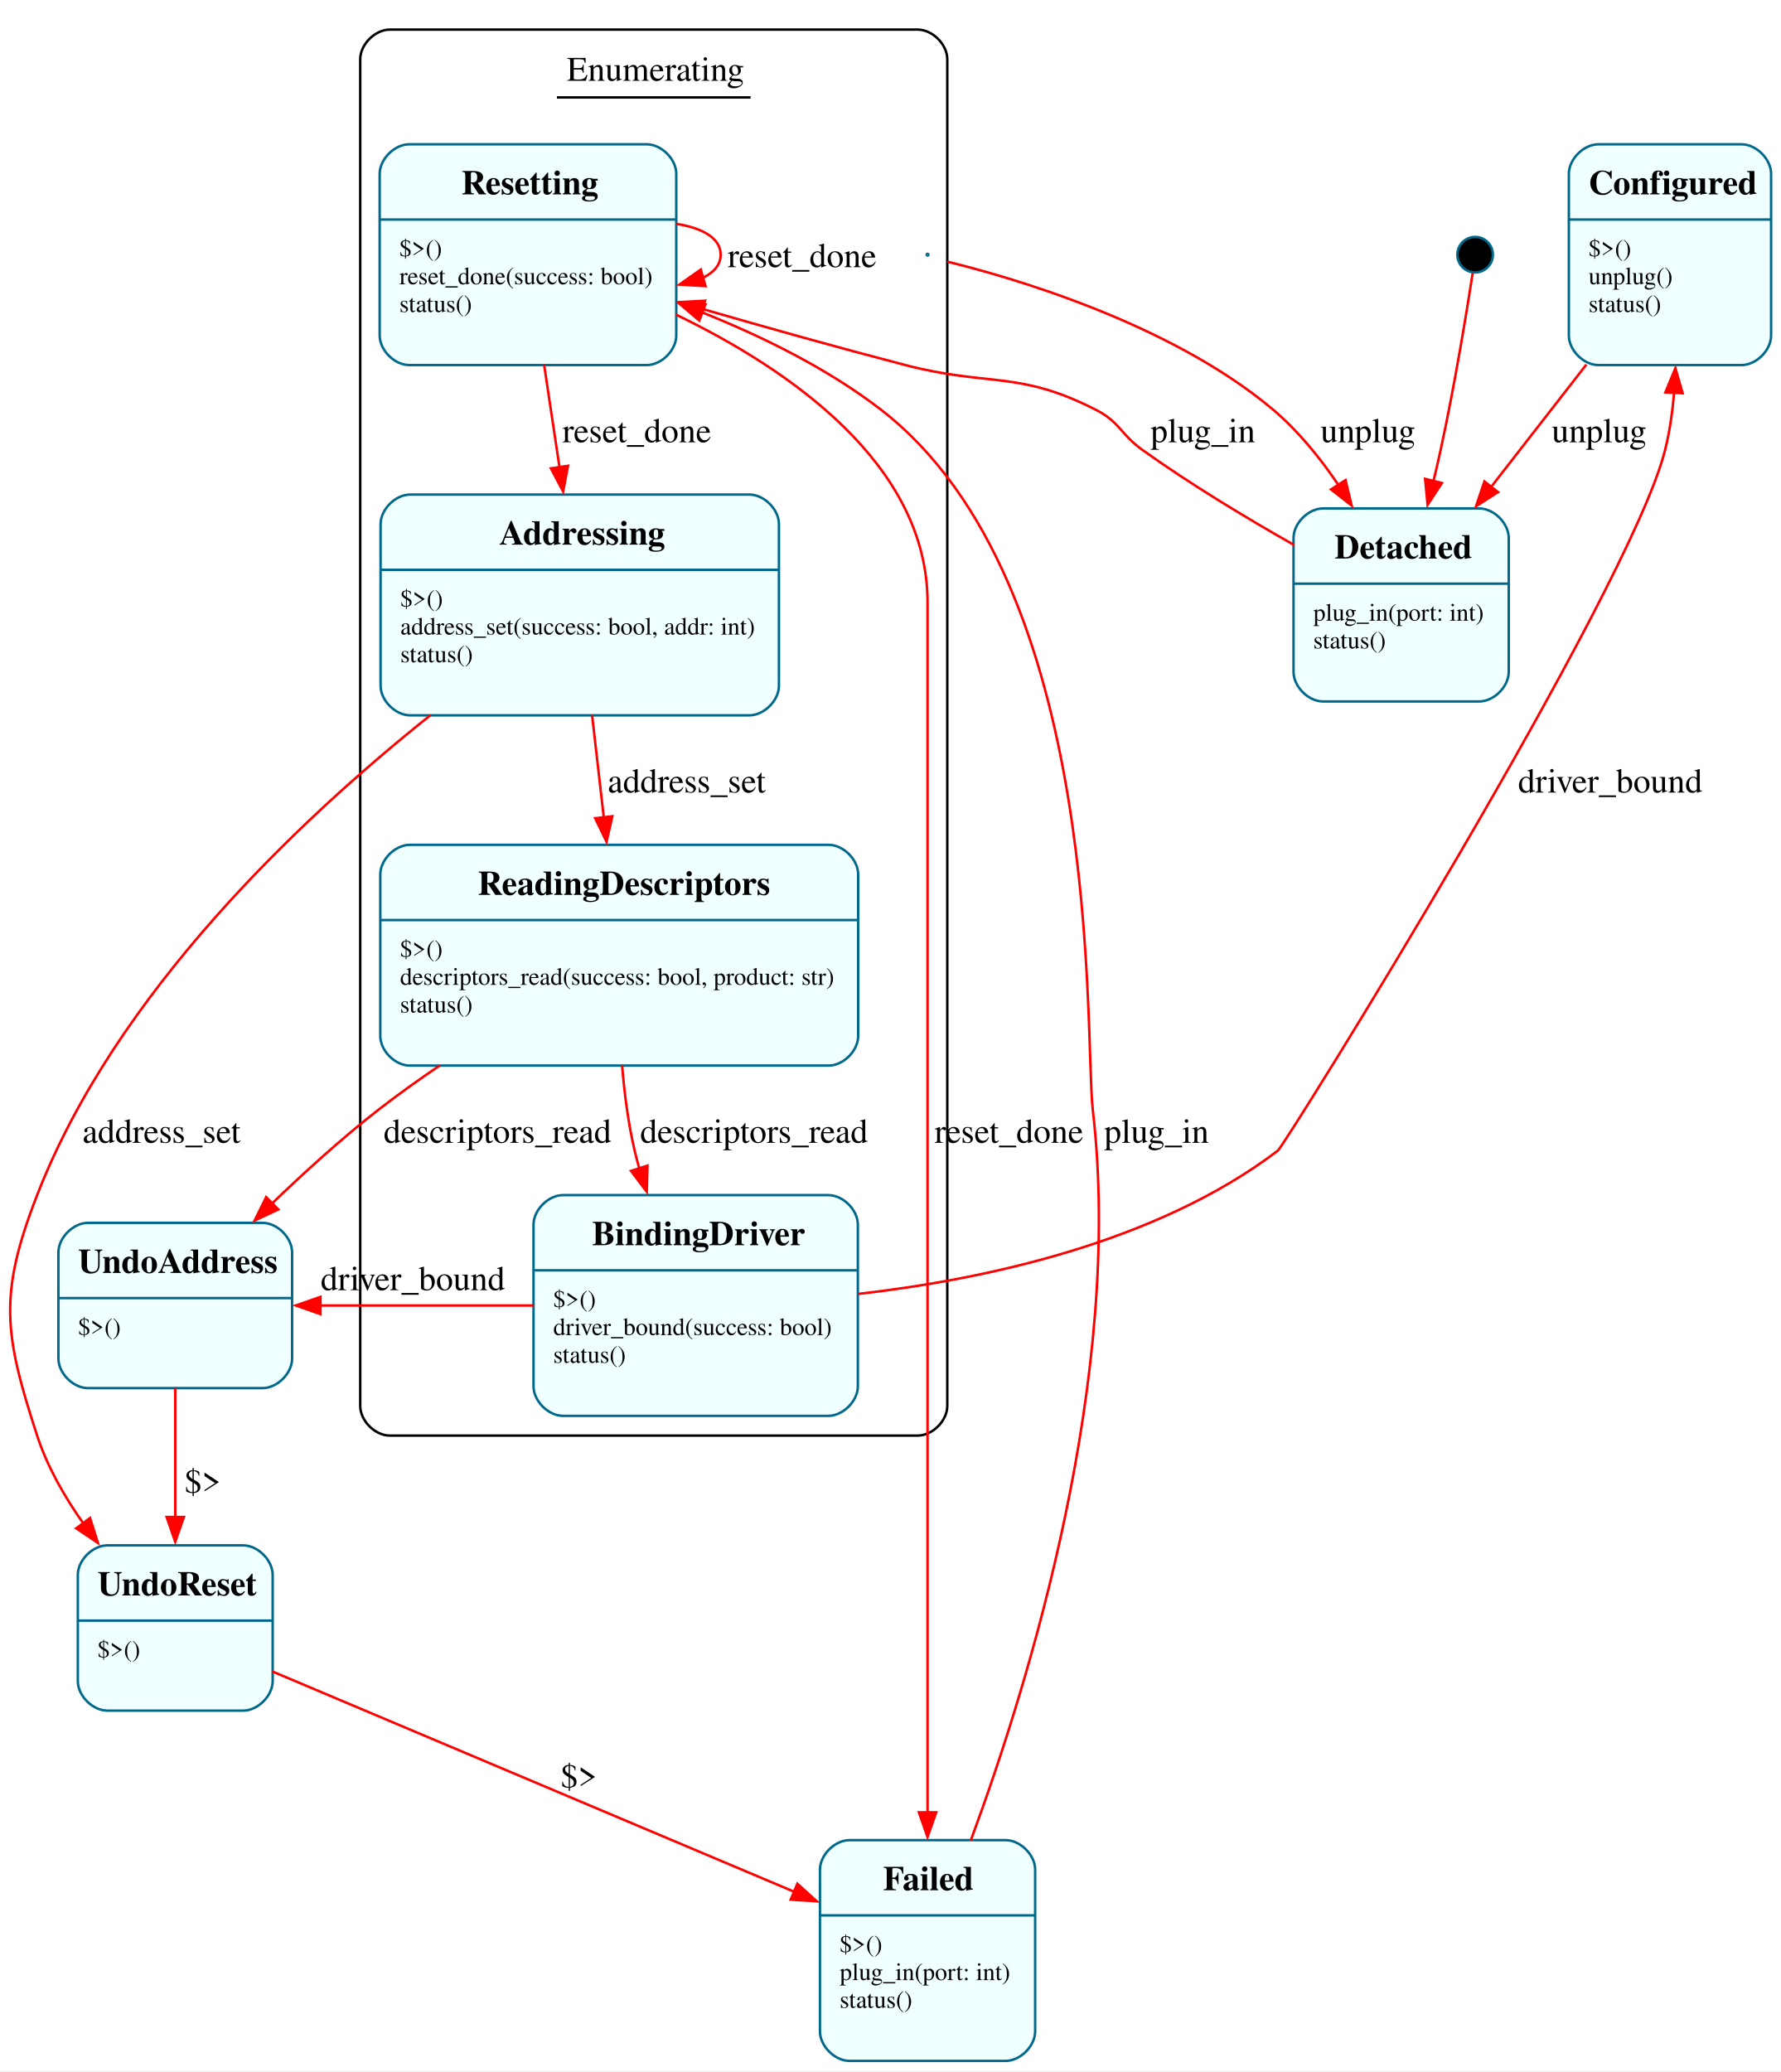
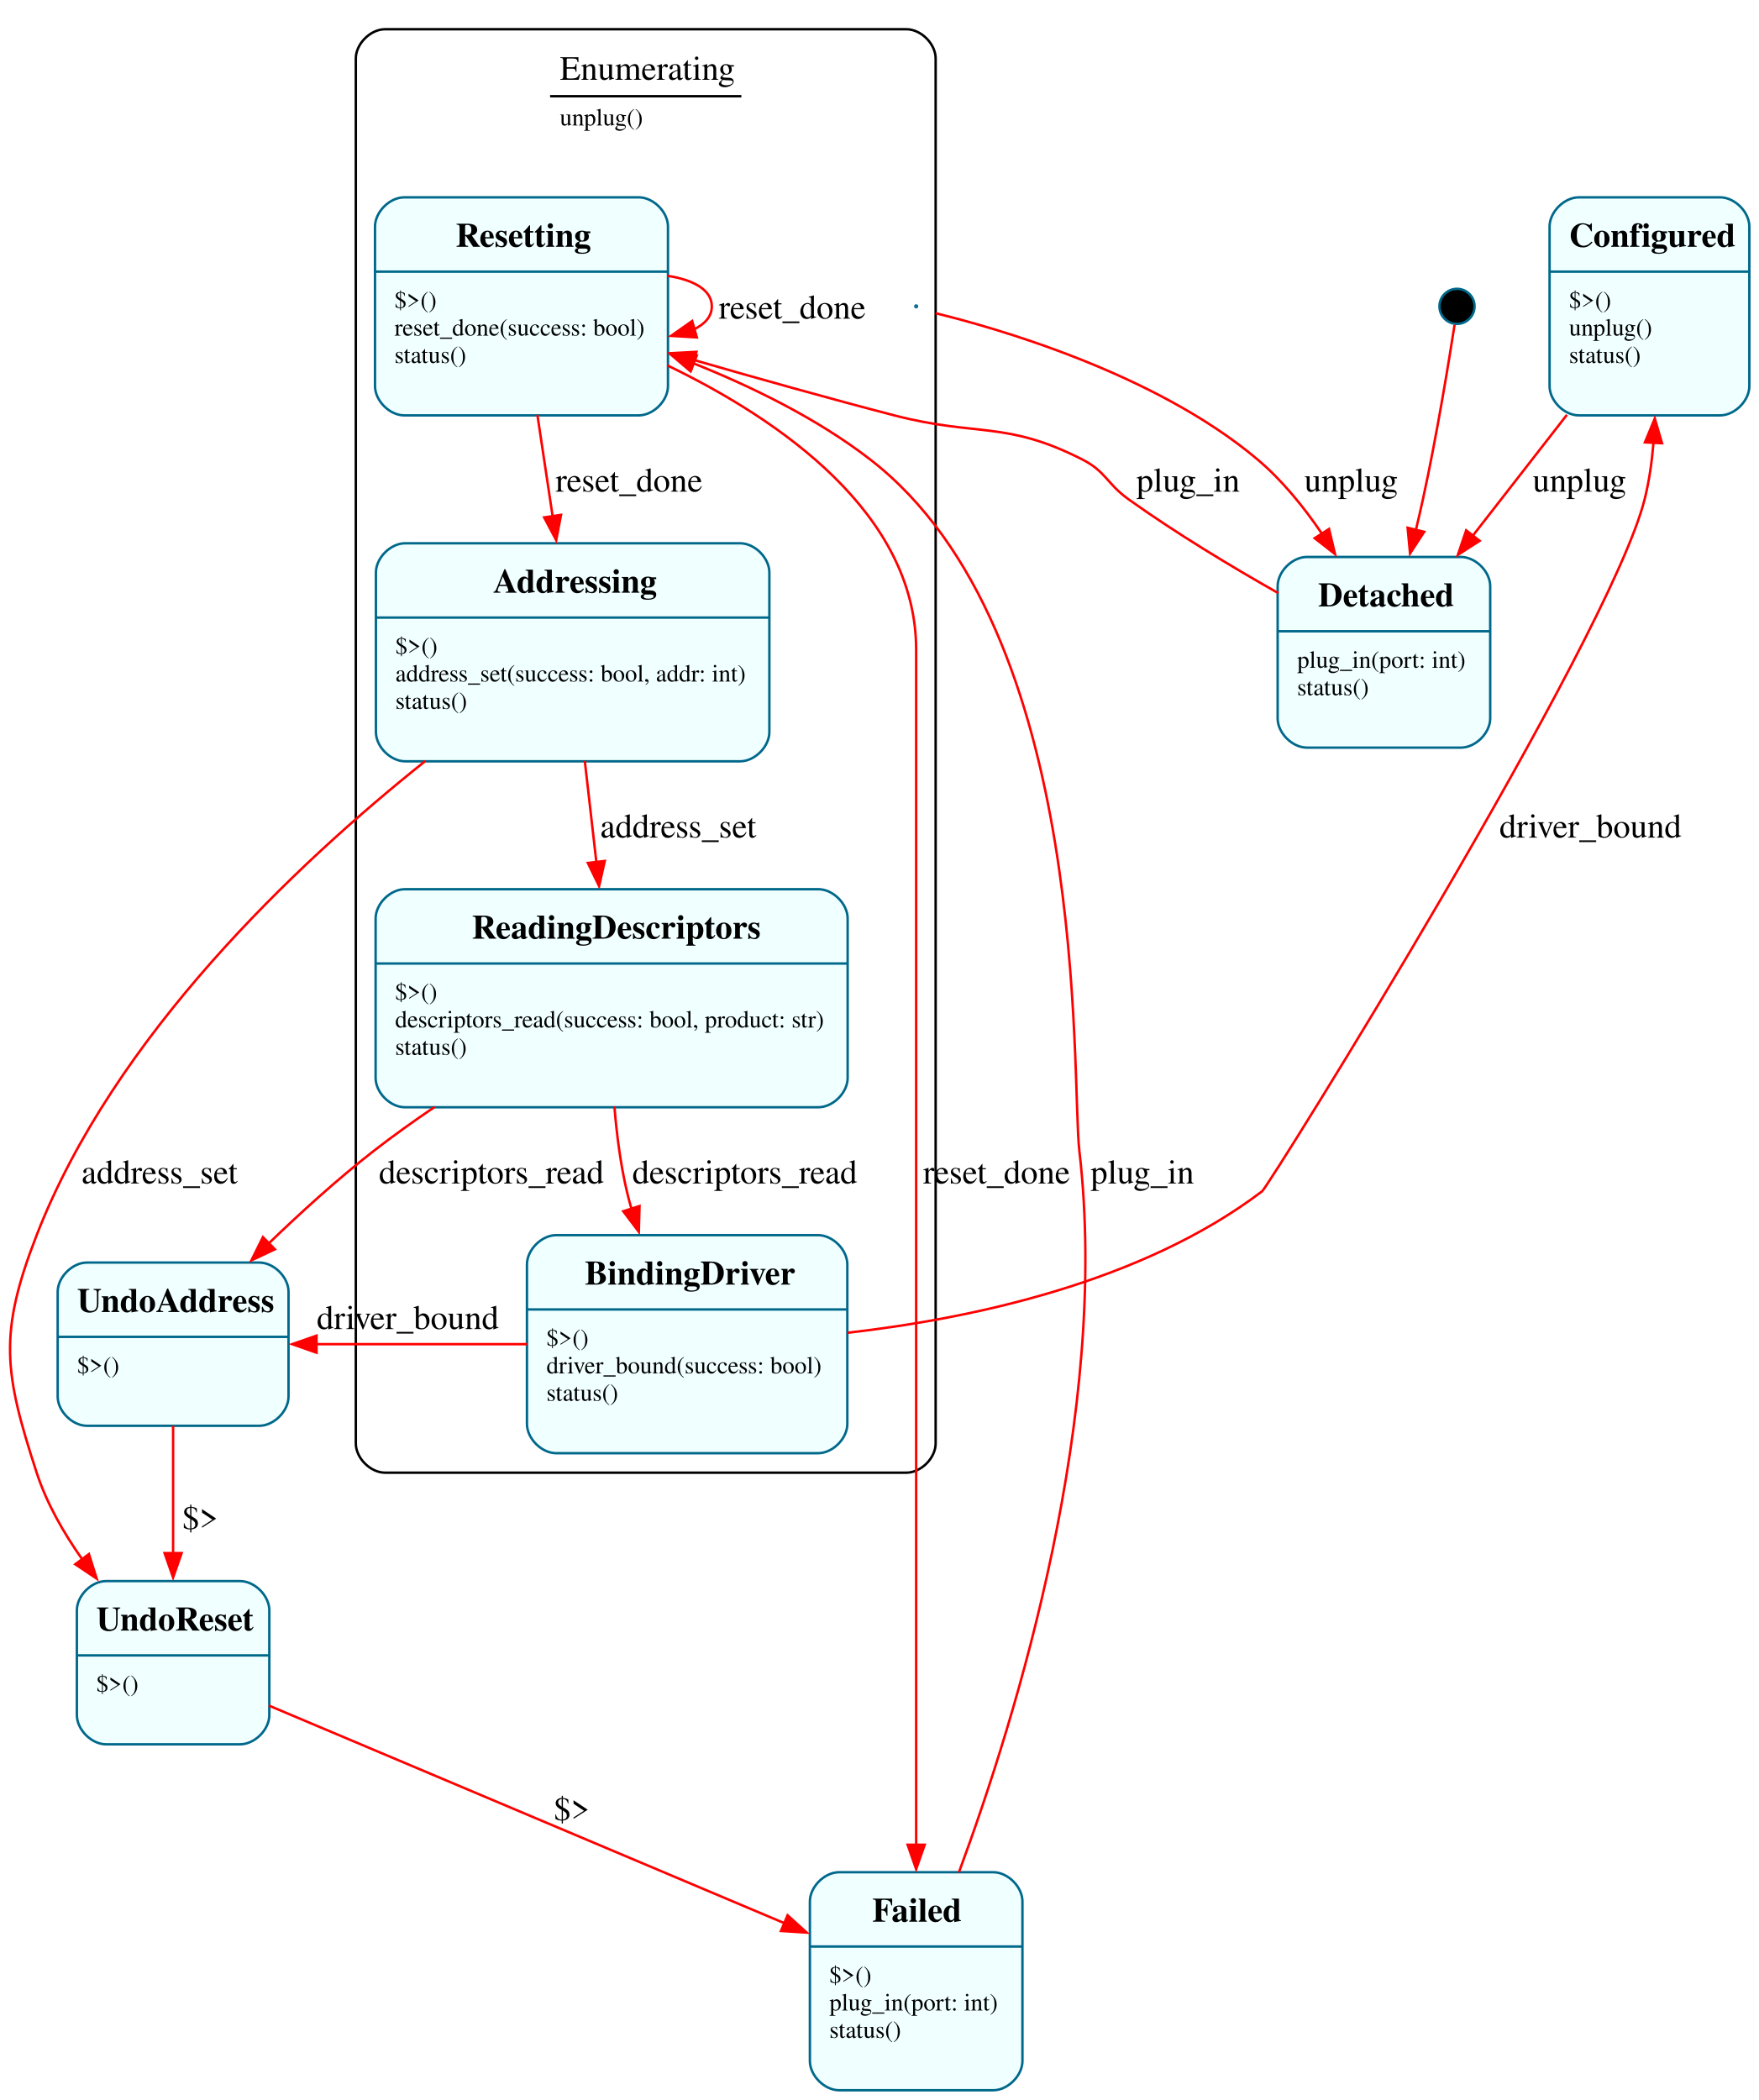
- <svg xmlns="http://www.w3.org/2000/svg" width="722pt" height="840pt" viewBox="0.00 0.00 722.00 840.00">
-   <g id="graph0" class="graph" transform="scale(1 1) rotate(0) translate(4 835.5)">
-     <polygon fill="white" stroke="none" points="-4,4 -4,-835.5 718.05,-835.5 718.05,4 -4,4" />
+ <svg xmlns="http://www.w3.org/2000/svg" width="722pt" height="862pt" viewBox="0.00 0.00 722.00 862.00">
+   <g id="graph0" class="graph" transform="scale(1 1) rotate(0) translate(4 858)">
+     <polygon fill="white" stroke="none" points="-4,4 -4,-858 718.05,-858 718.05,4 -4,4" />
    <g id="clust1" class="cluster">
-       <path fill="none" stroke="black" d="M154.05,-253.5C154.05,-253.5 368.05,-253.5 368.05,-253.5 374.05,-253.5 380.05,-259.5 380.05,-265.5 380.05,-265.5 380.05,-811.5 380.05,-811.5 380.05,-817.5 374.05,-823.5 368.05,-823.5 368.05,-823.5 154.05,-823.5 154.05,-823.5 148.05,-823.5 142.05,-817.5 142.05,-811.5 142.05,-811.5 142.05,-265.5 142.05,-265.5 142.05,-259.5 148.05,-253.5 154.05,-253.5" />
-       <text xml:space="preserve" text-anchor="start" x="225.8" y="-802.75" font-family="Times,serif" font-size="14.00">Enumerating</text>
-       <polygon fill="black" stroke="black" points="221.8,-796 221.8,-796 300.3,-796 300.3,-796 221.8,-796" />
+       <path fill="none" stroke="black" d="M154.05,-253.5C154.05,-253.5 368.05,-253.5 368.05,-253.5 374.05,-253.5 380.05,-259.5 380.05,-265.5 380.05,-265.5 380.05,-834 380.05,-834 380.05,-840 374.05,-846 368.05,-846 368.05,-846 154.05,-846 154.05,-846 148.05,-846 142.05,-840 142.05,-834 142.05,-834 142.05,-265.5 142.05,-265.5 142.05,-259.5 148.05,-253.5 154.05,-253.5" />
+       <text xml:space="preserve" text-anchor="start" x="225.8" y="-825.25" font-family="Times,serif" font-size="14.00">Enumerating</text>
+       <text xml:space="preserve" text-anchor="start" x="225.8" y="-806.5" font-family="Times,serif" font-size="10.00">unplug()</text>
+       <text xml:space="preserve" text-anchor="start" x="225.8" y="-795.25" font-family="Times,serif" font-size="10.00">                </text>
+       <polygon fill="black" stroke="black" points="221.8,-818.5 221.8,-818.5 300.3,-818.5 300.3,-818.5 221.8,-818.5" />
    </g>
    <g id="node1" class="node">
      <ellipse fill="black" stroke="#00688b" cx="594.05" cy="-732.25" rx="7.2" ry="7.2" />
    </g>
    <g id="node2" class="node">
      <path fill="azure" stroke="none" d="M595.68,-629.38C595.68,-629.38 532.43,-629.38 532.43,-629.38 526.43,-629.38 520.43,-623.38 520.43,-617.38 520.43,-617.38 520.43,-563.12 520.43,-563.12 520.43,-557.12 526.43,-551.12 532.43,-551.12 532.43,-551.12 595.68,-551.12 595.68,-551.12 601.68,-551.12 607.68,-557.12 607.68,-563.12 607.68,-563.12 607.68,-617.38 607.68,-617.38 607.68,-623.38 601.68,-629.38 595.68,-629.38" />
      <text xml:space="preserve" text-anchor="start" x="537.05" y="-609.08" font-family="Times,serif" font-weight="bold" font-size="14.00">Detached</text>
      <text xml:space="preserve" text-anchor="start" x="528.43" y="-583.88" font-family="Times,serif" font-size="10.00">plug_in(port: int)</text>
      <text xml:space="preserve" text-anchor="start" x="528.43" y="-572.62" font-family="Times,serif" font-size="10.00">status()</text>
      <text xml:space="preserve" text-anchor="start" x="550.55" y="-561.38" font-family="Times,serif" font-size="10.00">            </text>
      <polygon fill="#00688b" stroke="#00688b" points="520.43,-598.88 520.43,-598.88 607.68,-598.88 607.68,-598.88 520.43,-598.88" />
      <path fill="none" stroke="#00688b" d="M532.43,-551.12C532.43,-551.12 595.68,-551.12 595.68,-551.12 601.68,-551.12 607.68,-557.12 607.68,-563.12 607.68,-563.12 607.68,-617.38 607.68,-617.38 607.68,-623.38 601.68,-629.38 595.68,-629.38 595.68,-629.38 532.43,-629.38 532.43,-629.38 526.43,-629.38 520.43,-623.38 520.43,-617.38 520.43,-617.38 520.43,-563.12 520.43,-563.12 520.43,-557.12 526.43,-551.12 532.43,-551.12" />
    </g>
    <g id="edge1" class="edge">
      <path fill="none" stroke="red" d="M593.06,-724.72C590.97,-711.26 585.83,-679.43 580.05,-653 579.16,-648.92 578.19,-644.7 577.17,-640.47" />
      <polygon fill="red" stroke="red" points="580.58,-639.69 574.78,-630.82 573.78,-641.37 580.58,-639.69" />
    </g>
    <g id="node4" class="node">
      <path fill="azure" stroke="none" d="M258.18,-777C258.18,-777 161.93,-777 161.93,-777 155.93,-777 149.93,-771 149.93,-765 149.93,-765 149.93,-699.5 149.93,-699.5 149.93,-693.5 155.93,-687.5 161.93,-687.5 161.93,-687.5 258.18,-687.5 258.18,-687.5 264.18,-687.5 270.18,-693.5 270.18,-699.5 270.18,-699.5 270.18,-765 270.18,-765 270.18,-771 264.18,-777 258.18,-777" />
      <text xml:space="preserve" text-anchor="start" x="183.05" y="-756.7" font-family="Times,serif" font-weight="bold" font-size="14.00">Resetting</text>
      <text xml:space="preserve" text-anchor="start" x="157.93" y="-731.5" font-family="Times,serif" font-size="10.00">$&gt;()</text>
      <text xml:space="preserve" text-anchor="start" x="157.93" y="-720.25" font-family="Times,serif" font-size="10.00">reset_done(success: bool)</text>
      <text xml:space="preserve" text-anchor="start" x="157.93" y="-709" font-family="Times,serif" font-size="10.00">status()</text>
      <text xml:space="preserve" text-anchor="start" x="192.05" y="-697.75" font-family="Times,serif" font-size="10.00">                </text>
      <polygon fill="#00688b" stroke="#00688b" points="149.93,-746.5 149.93,-746.5 270.18,-746.5 270.18,-746.5 149.93,-746.5" />
      <path fill="none" stroke="#00688b" d="M161.93,-687.5C161.93,-687.5 258.18,-687.5 258.18,-687.5 264.18,-687.5 270.18,-693.5 270.18,-699.5 270.18,-699.5 270.18,-765 270.18,-765 270.18,-771 264.18,-777 258.18,-777 258.18,-777 161.93,-777 161.93,-777 155.93,-777 149.93,-771 149.93,-765 149.93,-765 149.93,-699.5 149.93,-699.5 149.93,-693.5 155.93,-687.5 161.93,-687.5" />
    </g>
    <g id="edge2" class="edge">
      <path fill="none" stroke="red" d="M520.68,-614.54C501.39,-625.47 478.71,-639.13 459.3,-653 450.14,-659.55 450.11,-664.41 440.05,-669.5 408.71,-685.39 397.07,-678.67 363.05,-687.5 336.03,-694.52 306.5,-702.81 280.65,-710.28" />
      <polygon fill="red" stroke="red" points="279.9,-706.86 271.27,-713.01 281.85,-713.58 279.9,-706.86" />
      <text xml:space="preserve" text-anchor="middle" x="483.68" y="-656.2" font-family="Times,serif" font-size="14.00"> plug_in </text>
    </g>
    <g id="node3" class="node">
      <ellipse fill="azure" stroke="#00688b" cx="372.05" cy="-732.25" rx="0.36" ry="0.36" />
    </g>
    <g id="edge12" class="edge">
      <path fill="none" stroke="red" d="M380.05,-729.42C402.9,-723.86 469.5,-705.33 512.05,-669.5 522.19,-660.97 531.12,-649.97 538.6,-638.94" />
      <polygon fill="red" stroke="red" points="541.52,-640.87 543.98,-630.57 535.63,-637.09 541.52,-640.87" />
      <text xml:space="preserve" text-anchor="middle" x="550.6" y="-656.2" font-family="Times,serif" font-size="14.00"> unplug </text>
    </g>
    <g id="edge4" class="edge">
      <path fill="none" stroke="red" d="M270,-744.78C280.7,-743.15 288.18,-738.98 288.18,-732.25 288.18,-728.15 285.4,-725 280.81,-722.79" />
      <polygon fill="red" stroke="red" points="282.03,-719.5 271.45,-720.13 280.11,-726.23 282.03,-719.5" />
      <text xml:space="preserve" text-anchor="middle" x="321.18" y="-727.2" font-family="Times,serif" font-size="14.00"> reset_done </text>
    </g>
    <g id="node5" class="node">
      <path fill="azure" stroke="none" d="M299.8,-635C299.8,-635 162.3,-635 162.3,-635 156.3,-635 150.3,-629 150.3,-623 150.3,-623 150.3,-557.5 150.3,-557.5 150.3,-551.5 156.3,-545.5 162.3,-545.5 162.3,-545.5 299.8,-545.5 299.8,-545.5 305.8,-545.5 311.8,-551.5 311.8,-557.5 311.8,-557.5 311.8,-623 311.8,-623 311.8,-629 305.8,-635 299.8,-635" />
      <text xml:space="preserve" text-anchor="start" x="198.43" y="-614.7" font-family="Times,serif" font-weight="bold" font-size="14.00">Addressing</text>
      <text xml:space="preserve" text-anchor="start" x="158.3" y="-589.5" font-family="Times,serif" font-size="10.00">$&gt;()</text>
      <text xml:space="preserve" text-anchor="start" x="158.3" y="-578.25" font-family="Times,serif" font-size="10.00">address_set(success: bool, addr: int)</text>
      <text xml:space="preserve" text-anchor="start" x="158.3" y="-567" font-family="Times,serif" font-size="10.00">status()</text>
      <text xml:space="preserve" text-anchor="start" x="213.05" y="-555.75" font-family="Times,serif" font-size="10.00">                </text>
      <polygon fill="#00688b" stroke="#00688b" points="150.3,-604.5 150.3,-604.5 311.8,-604.5 311.8,-604.5 150.3,-604.5" />
      <path fill="none" stroke="#00688b" d="M162.3,-545.5C162.3,-545.5 299.8,-545.5 299.8,-545.5 305.8,-545.5 311.8,-551.5 311.8,-557.5 311.8,-557.5 311.8,-623 311.8,-623 311.8,-629 305.8,-635 299.8,-635 299.8,-635 162.3,-635 162.3,-635 156.3,-635 150.3,-629 150.3,-623 150.3,-623 150.3,-557.5 150.3,-557.5 150.3,-551.5 156.3,-545.5 162.3,-545.5" />
    </g>
    <g id="edge3" class="edge">
      <path fill="none" stroke="red" d="M216.58,-687.72C218.56,-674.55 220.75,-659.92 222.83,-646.11" />
      <polygon fill="red" stroke="red" points="226.28,-646.66 224.3,-636.25 219.36,-645.62 226.28,-646.66" />
      <text xml:space="preserve" text-anchor="middle" x="254.18" y="-656.2" font-family="Times,serif" font-size="14.00"> reset_done </text>
    </g>
    <g id="node11" class="node">
      <path fill="azure" stroke="none" d="M403.68,-89.5C403.68,-89.5 340.43,-89.5 340.43,-89.5 334.43,-89.5 328.43,-83.5 328.43,-77.5 328.43,-77.5 328.43,-12 328.43,-12 328.43,-6 334.43,0 340.43,0 340.43,0 403.68,0 403.68,0 409.68,0 415.68,-6 415.68,-12 415.68,-12 415.68,-77.5 415.68,-77.5 415.68,-83.5 409.68,-89.5 403.68,-89.5" />
      <text xml:space="preserve" text-anchor="start" x="354.05" y="-69.2" font-family="Times,serif" font-weight="bold" font-size="14.00">Failed</text>
      <text xml:space="preserve" text-anchor="start" x="336.43" y="-44" font-family="Times,serif" font-size="10.00">$&gt;()</text>
      <text xml:space="preserve" text-anchor="start" x="336.43" y="-32.75" font-family="Times,serif" font-size="10.00">plug_in(port: int)</text>
      <text xml:space="preserve" text-anchor="start" x="336.43" y="-21.5" font-family="Times,serif" font-size="10.00">status()</text>
      <text xml:space="preserve" text-anchor="start" x="358.55" y="-10.25" font-family="Times,serif" font-size="10.00">            </text>
      <polygon fill="#00688b" stroke="#00688b" points="328.43,-59 328.43,-59 415.68,-59 415.68,-59 328.43,-59" />
      <path fill="none" stroke="#00688b" d="M340.43,0C340.43,0 403.68,0 403.68,0 409.68,0 415.68,-6 415.68,-12 415.68,-12 415.68,-77.5 415.68,-77.5 415.68,-83.5 409.68,-89.5 403.68,-89.5 403.68,-89.5 340.43,-89.5 340.43,-89.5 334.43,-89.5 328.43,-83.5 328.43,-77.5 328.43,-77.5 328.43,-12 328.43,-12 328.43,-6 334.43,0 340.43,0" />
    </g>
    <g id="edge5" class="edge">
      <path fill="none" stroke="red" d="M269.92,-708.02C316.07,-685.75 372.05,-647.19 372.05,-591.25 372.05,-591.25 372.05,-591.25 372.05,-174.5 372.05,-150.22 372.05,-123.35 372.05,-100.48" />
      <polygon fill="red" stroke="red" points="375.55,-100.77 372.05,-90.77 368.55,-100.77 375.55,-100.77" />
      <text xml:space="preserve" text-anchor="middle" x="405.05" y="-372.2" font-family="Times,serif" font-size="14.00"> reset_done </text>
    </g>
    <g id="node6" class="node">
      <path fill="azure" stroke="none" d="M331.93,-493C331.93,-493 162.18,-493 162.18,-493 156.18,-493 150.18,-487 150.18,-481 150.18,-481 150.18,-415.5 150.18,-415.5 150.18,-409.5 156.18,-403.5 162.18,-403.5 162.18,-403.5 331.93,-403.5 331.93,-403.5 337.93,-403.5 343.93,-409.5 343.93,-415.5 343.93,-415.5 343.93,-481 343.93,-481 343.93,-487 337.93,-493 331.93,-493" />
      <text xml:space="preserve" text-anchor="start" x="189.68" y="-472.7" font-family="Times,serif" font-weight="bold" font-size="14.00">ReadingDescriptors</text>
      <text xml:space="preserve" text-anchor="start" x="158.18" y="-447.5" font-family="Times,serif" font-size="10.00">$&gt;()</text>
      <text xml:space="preserve" text-anchor="start" x="158.18" y="-436.25" font-family="Times,serif" font-size="10.00">descriptors_read(success: bool, product: str)</text>
      <text xml:space="preserve" text-anchor="start" x="158.18" y="-425" font-family="Times,serif" font-size="10.00">status()</text>
      <text xml:space="preserve" text-anchor="start" x="229.05" y="-413.75" font-family="Times,serif" font-size="10.00">                </text>
      <polygon fill="#00688b" stroke="#00688b" points="150.18,-462.5 150.18,-462.5 343.93,-462.5 343.93,-462.5 150.18,-462.5" />
      <path fill="none" stroke="#00688b" d="M162.18,-403.5C162.18,-403.5 331.93,-403.5 331.93,-403.5 337.93,-403.5 343.93,-409.5 343.93,-415.5 343.93,-415.5 343.93,-481 343.93,-481 343.93,-487 337.93,-493 331.93,-493 331.93,-493 162.18,-493 162.18,-493 156.18,-493 150.18,-487 150.18,-481 150.18,-481 150.18,-415.5 150.18,-415.5 150.18,-409.5 156.18,-403.5 162.18,-403.5" />
    </g>
    <g id="edge6" class="edge">
      <path fill="none" stroke="red" d="M236.03,-545.72C237.53,-532.55 239.21,-517.92 240.79,-504.11" />
      <polygon fill="red" stroke="red" points="244.25,-504.59 241.91,-494.26 237.3,-503.79 244.25,-504.59" />
      <text xml:space="preserve" text-anchor="middle" x="274.41" y="-514.2" font-family="Times,serif" font-size="14.00"> address_set </text>
    </g>
    <g id="node9" class="node">
      <path fill="azure" stroke="none" d="M94.55,-209C94.55,-209 39.55,-209 39.55,-209 33.55,-209 27.55,-203 27.55,-197 27.55,-197 27.55,-154 27.55,-154 27.55,-148 33.55,-142 39.55,-142 39.55,-142 94.55,-142 94.55,-142 100.55,-142 106.55,-148 106.55,-154 106.55,-154 106.55,-197 106.55,-197 106.55,-203 100.55,-209 94.55,-209" />
      <text xml:space="preserve" text-anchor="start" x="35.55" y="-188.7" font-family="Times,serif" font-weight="bold" font-size="14.00">UndoReset</text>
      <text xml:space="preserve" text-anchor="start" x="35.55" y="-163.5" font-family="Times,serif" font-size="10.00">$&gt;()</text>
      <text xml:space="preserve" text-anchor="start" x="35.55" y="-152.25" font-family="Times,serif" font-size="10.00">            </text>
      <polygon fill="#00688b" stroke="#00688b" points="27.55,-178.5 27.55,-178.5 106.55,-178.5 106.55,-178.5 27.55,-178.5" />
      <path fill="none" stroke="#00688b" d="M39.55,-142C39.55,-142 94.55,-142 94.55,-142 100.55,-142 106.55,-148 106.55,-154 106.55,-154 106.55,-197 106.55,-197 106.55,-203 100.55,-209 94.55,-209 94.55,-209 39.55,-209 39.55,-209 33.55,-209 27.55,-203 27.55,-197 27.55,-197 27.55,-154 27.55,-154 27.55,-148 33.55,-142 39.55,-142" />
    </g>
    <g id="edge7" class="edge">
      <path fill="none" stroke="red" d="M170.62,-545.65C117.12,-502.97 42.77,-432.6 11.05,-351 -4.64,-310.61 -2.35,-294.71 11.05,-253.5 15.13,-240.98 22.09,-228.79 29.74,-217.95" />
      <polygon fill="red" stroke="red" points="32.5,-220.1 35.69,-210 26.9,-215.91 32.5,-220.1" />
      <text xml:space="preserve" text-anchor="middle" x="61.49" y="-372.2" font-family="Times,serif" font-size="14.00"> address_set </text>
    </g>
    <g id="node7" class="node">
      <path fill="azure" stroke="none" d="M331.8,-351C331.8,-351 224.3,-351 224.3,-351 218.3,-351 212.3,-345 212.3,-339 212.3,-339 212.3,-273.5 212.3,-273.5 212.3,-267.5 218.3,-261.5 224.3,-261.5 224.3,-261.5 331.8,-261.5 331.8,-261.5 337.8,-261.5 343.8,-267.5 343.8,-273.5 343.8,-273.5 343.8,-339 343.8,-339 343.8,-345 337.8,-351 331.8,-351" />
      <text xml:space="preserve" text-anchor="start" x="236.05" y="-330.7" font-family="Times,serif" font-weight="bold" font-size="14.00">BindingDriver</text>
      <text xml:space="preserve" text-anchor="start" x="220.3" y="-305.5" font-family="Times,serif" font-size="10.00">$&gt;()</text>
      <text xml:space="preserve" text-anchor="start" x="220.3" y="-294.25" font-family="Times,serif" font-size="10.00">driver_bound(success: bool)</text>
      <text xml:space="preserve" text-anchor="start" x="220.3" y="-283" font-family="Times,serif" font-size="10.00">status()</text>
      <text xml:space="preserve" text-anchor="start" x="260.05" y="-271.75" font-family="Times,serif" font-size="10.00">                </text>
      <polygon fill="#00688b" stroke="#00688b" points="212.3,-320.5 212.3,-320.5 343.8,-320.5 343.8,-320.5 212.3,-320.5" />
      <path fill="none" stroke="#00688b" d="M224.3,-261.5C224.3,-261.5 331.8,-261.5 331.8,-261.5 337.8,-261.5 343.8,-267.5 343.8,-273.5 343.8,-273.5 343.8,-339 343.8,-339 343.8,-345 337.8,-351 331.8,-351 331.8,-351 224.3,-351 224.3,-351 218.3,-351 212.3,-345 212.3,-339 212.3,-339 212.3,-273.5 212.3,-273.5 212.3,-267.5 218.3,-261.5 224.3,-261.5" />
    </g>
    <g id="edge8" class="edge">
      <path fill="none" stroke="red" d="M248.19,-403.84C249.12,-392.4 250.69,-380.15 253.3,-369 253.87,-366.58 254.52,-364.13 255.23,-361.67" />
      <polygon fill="red" stroke="red" points="258.5,-362.95 258.22,-352.35 251.83,-360.81 258.5,-362.95" />
      <text xml:space="preserve" text-anchor="middle" x="301.68" y="-372.2" font-family="Times,serif" font-size="14.00"> descriptors_read </text>
    </g>
    <g id="node8" class="node">
      <path fill="azure" stroke="none" d="M102.43,-339.75C102.43,-339.75 31.68,-339.75 31.68,-339.75 25.68,-339.75 19.68,-333.75 19.68,-327.75 19.68,-327.75 19.68,-284.75 19.68,-284.75 19.68,-278.75 25.68,-272.75 31.68,-272.75 31.68,-272.75 102.43,-272.75 102.43,-272.75 108.43,-272.75 114.43,-278.75 114.43,-284.75 114.43,-284.75 114.43,-327.75 114.43,-327.75 114.43,-333.75 108.43,-339.75 102.43,-339.75" />
      <text xml:space="preserve" text-anchor="start" x="27.68" y="-319.45" font-family="Times,serif" font-weight="bold" font-size="14.00">UndoAddress</text>
      <text xml:space="preserve" text-anchor="start" x="27.68" y="-294.25" font-family="Times,serif" font-size="10.00">$&gt;()</text>
      <text xml:space="preserve" text-anchor="start" x="27.68" y="-283" font-family="Times,serif" font-size="10.00">            </text>
      <polygon fill="#00688b" stroke="#00688b" points="19.68,-309.25 19.68,-309.25 114.43,-309.25 114.43,-309.25 19.68,-309.25" />
      <path fill="none" stroke="#00688b" d="M31.68,-272.75C31.68,-272.75 102.43,-272.75 102.43,-272.75 108.43,-272.75 114.43,-278.75 114.43,-284.75 114.43,-284.75 114.43,-327.75 114.43,-327.75 114.43,-333.75 108.43,-339.75 102.43,-339.75 102.43,-339.75 31.68,-339.75 31.68,-339.75 25.68,-339.75 19.68,-333.75 19.68,-327.75 19.68,-327.75 19.68,-284.75 19.68,-284.75 19.68,-278.75 25.68,-272.75 31.68,-272.75" />
    </g>
    <g id="edge9" class="edge">
      <path fill="none" stroke="red" d="M174.41,-403.63C165.77,-397.78 157.22,-391.67 149.3,-385.5 134.5,-373.96 119.33,-360.18 106.11,-347.42" />
      <polygon fill="red" stroke="red" points="108.83,-345.19 99.23,-340.69 103.93,-350.19 108.83,-345.19" />
      <text xml:space="preserve" text-anchor="middle" x="197.68" y="-372.2" font-family="Times,serif" font-size="14.00"> descriptors_read </text>
    </g>
    <g id="edge11" class="edge">
      <path fill="none" stroke="red" d="M212.46,-306.25C184.69,-306.25 152.59,-306.25 125.62,-306.25" />
      <polygon fill="red" stroke="red" points="125.92,-302.75 115.92,-306.25 125.92,-309.75 125.92,-302.75" />
      <text xml:space="preserve" text-anchor="middle" x="163.37" y="-312.45" font-family="Times,serif" font-size="14.00"> driver_bound </text>
    </g>
    <g id="node10" class="node">
      <path fill="azure" stroke="none" d="M702.05,-777C702.05,-777 644.05,-777 644.05,-777 638.05,-777 632.05,-771 632.05,-765 632.05,-765 632.05,-699.5 632.05,-699.5 632.05,-693.5 638.05,-687.5 644.05,-687.5 644.05,-687.5 702.05,-687.5 702.05,-687.5 708.05,-687.5 714.05,-693.5 714.05,-699.5 714.05,-699.5 714.05,-765 714.05,-765 714.05,-771 708.05,-777 702.05,-777" />
      <text xml:space="preserve" text-anchor="start" x="640.05" y="-756.7" font-family="Times,serif" font-weight="bold" font-size="14.00">Configured</text>
      <text xml:space="preserve" text-anchor="start" x="640.05" y="-731.5" font-family="Times,serif" font-size="10.00">$&gt;()</text>
      <text xml:space="preserve" text-anchor="start" x="640.05" y="-720.25" font-family="Times,serif" font-size="10.00">unplug()</text>
      <text xml:space="preserve" text-anchor="start" x="640.05" y="-709" font-family="Times,serif" font-size="10.00">status()</text>
      <text xml:space="preserve" text-anchor="start" x="644.18" y="-697.75" font-family="Times,serif" font-size="10.00">            </text>
      <polygon fill="#00688b" stroke="#00688b" points="632.05,-746.5 632.05,-746.5 714.05,-746.5 714.05,-746.5 632.05,-746.5" />
      <path fill="none" stroke="#00688b" d="M644.05,-687.5C644.05,-687.5 702.05,-687.5 702.05,-687.5 708.05,-687.5 714.05,-693.5 714.05,-699.5 714.05,-699.5 714.05,-765 714.05,-765 714.05,-771 708.05,-777 702.05,-777 702.05,-777 644.05,-777 644.05,-777 638.05,-777 632.05,-771 632.05,-765 632.05,-765 632.05,-699.5 632.05,-699.5 632.05,-693.5 638.05,-687.5 644.05,-687.5" />
    </g>
    <g id="edge10" class="edge">
      <path fill="none" stroke="red" d="M343.79,-310.92C394.73,-316.74 464.72,-331.55 514.05,-369 516.85,-371.12 656.64,-595.48 671.05,-653 672.92,-660.44 674.06,-668.4 674.7,-676.3" />
      <polygon fill="red" stroke="red" points="671.2,-676.43 675.24,-686.23 678.19,-676.06 671.2,-676.43" />
      <text xml:space="preserve" text-anchor="middle" x="648.81" y="-514.2" font-family="Times,serif" font-size="14.00"> driver_bound </text>
    </g>
    <g id="edge13" class="edge">
      <path fill="none" stroke="red" d="M67.05,-272.76C67.05,-256.9 67.05,-237.59 67.05,-220.44" />
      <polygon fill="red" stroke="red" points="70.55,-220.49 67.05,-210.49 63.55,-220.49 70.55,-220.49" />
      <text xml:space="preserve" text-anchor="middle" x="78.3" y="-230.2" font-family="Times,serif" font-size="14.00"> $&gt; </text>
    </g>
    <g id="edge14" class="edge">
      <path fill="none" stroke="red" d="M106.3,-157.93C160.18,-135.19 257.28,-94.2 318,-68.57" />
      <polygon fill="red" stroke="red" points="319.28,-71.83 327.13,-64.71 316.56,-65.38 319.28,-71.83" />
      <text xml:space="preserve" text-anchor="middle" x="230.8" y="-110.7" font-family="Times,serif" font-size="14.00"> $&gt; </text>
    </g>
    <g id="edge15" class="edge">
      <path fill="none" stroke="red" d="M639.16,-687.72C626.83,-671.87 612.83,-653.9 600.3,-637.8" />
      <polygon fill="red" stroke="red" points="603.34,-636.01 594.43,-630.27 597.82,-640.31 603.34,-636.01" />
      <text xml:space="preserve" text-anchor="middle" x="644.32" y="-656.2" font-family="Times,serif" font-size="14.00"> unplug </text>
    </g>
    <g id="edge16" class="edge">
      <path fill="none" stroke="red" d="M389.58,-89.38C413.37,-153.71 451.59,-278.01 439.05,-385.5 435.57,-415.4 444.48,-598.96 353.05,-669.5 331.61,-686.05 305.05,-699.1 280.66,-708.86" />
      <polygon fill="red" stroke="red" points="279.48,-705.56 271.41,-712.43 282,-712.09 279.48,-705.56" />
      <text xml:space="preserve" text-anchor="middle" x="464.88" y="-372.2" font-family="Times,serif" font-size="14.00"> plug_in </text>
    </g>
  </g>
</svg>
